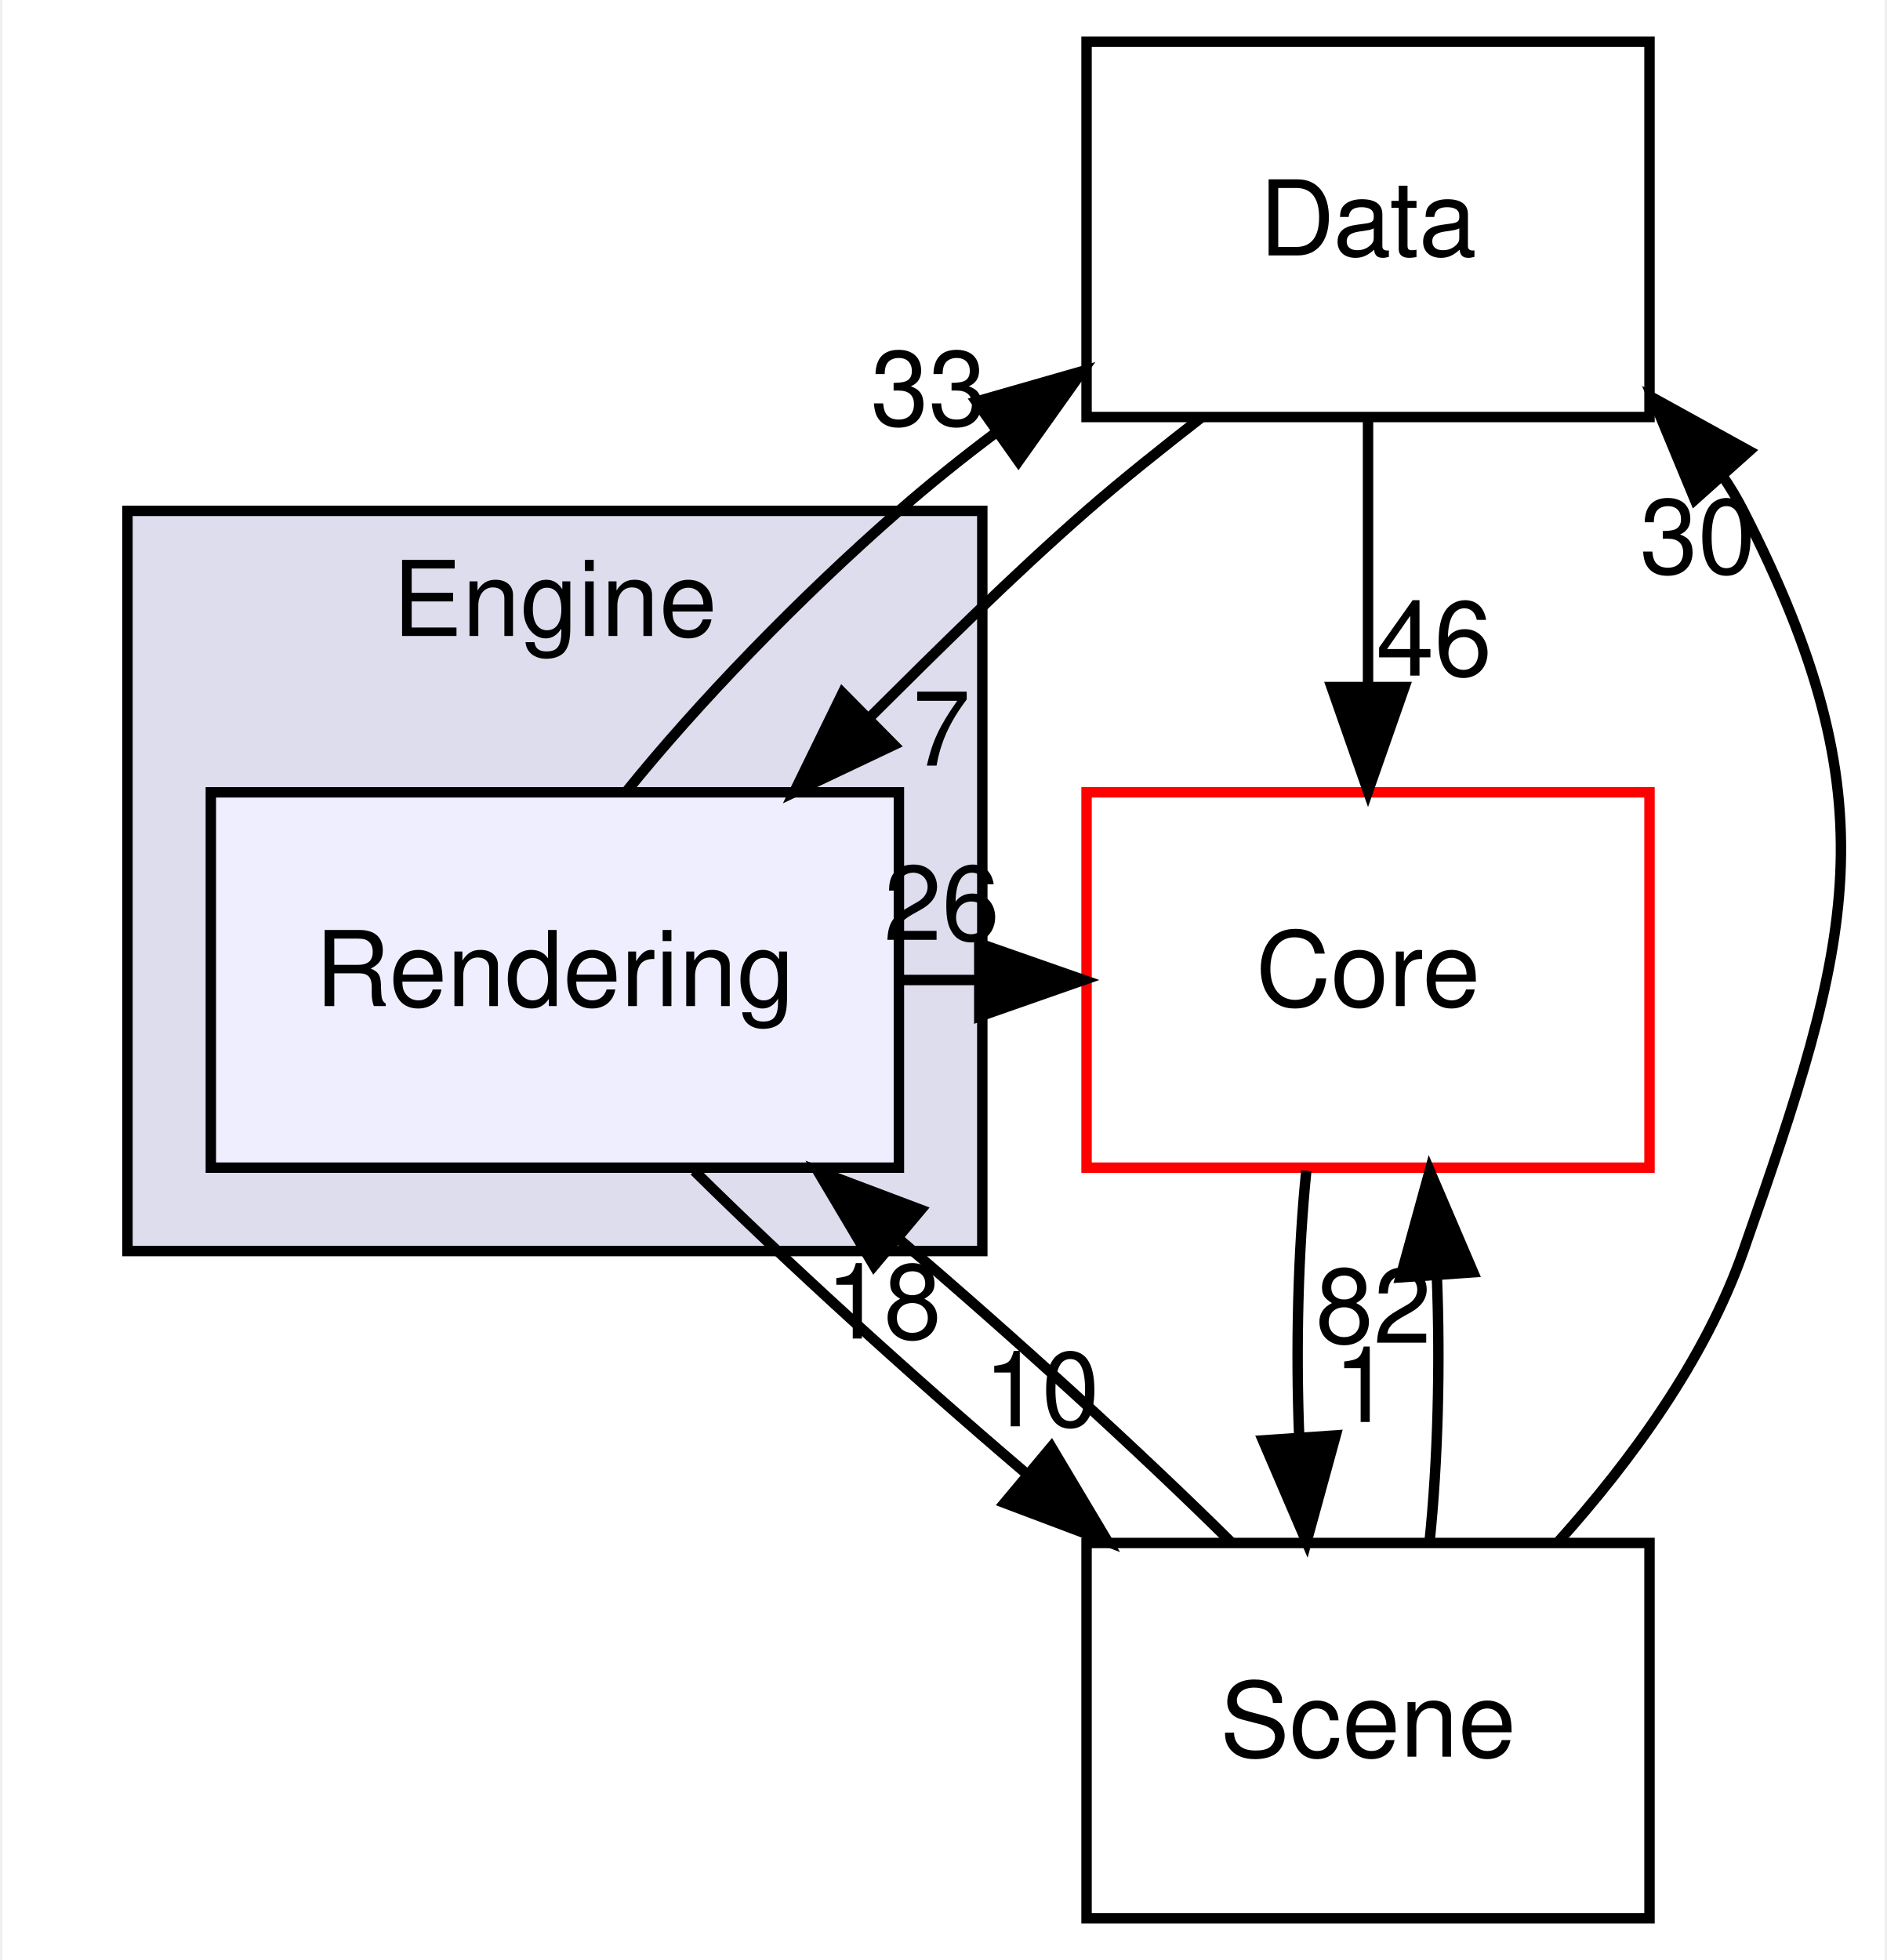
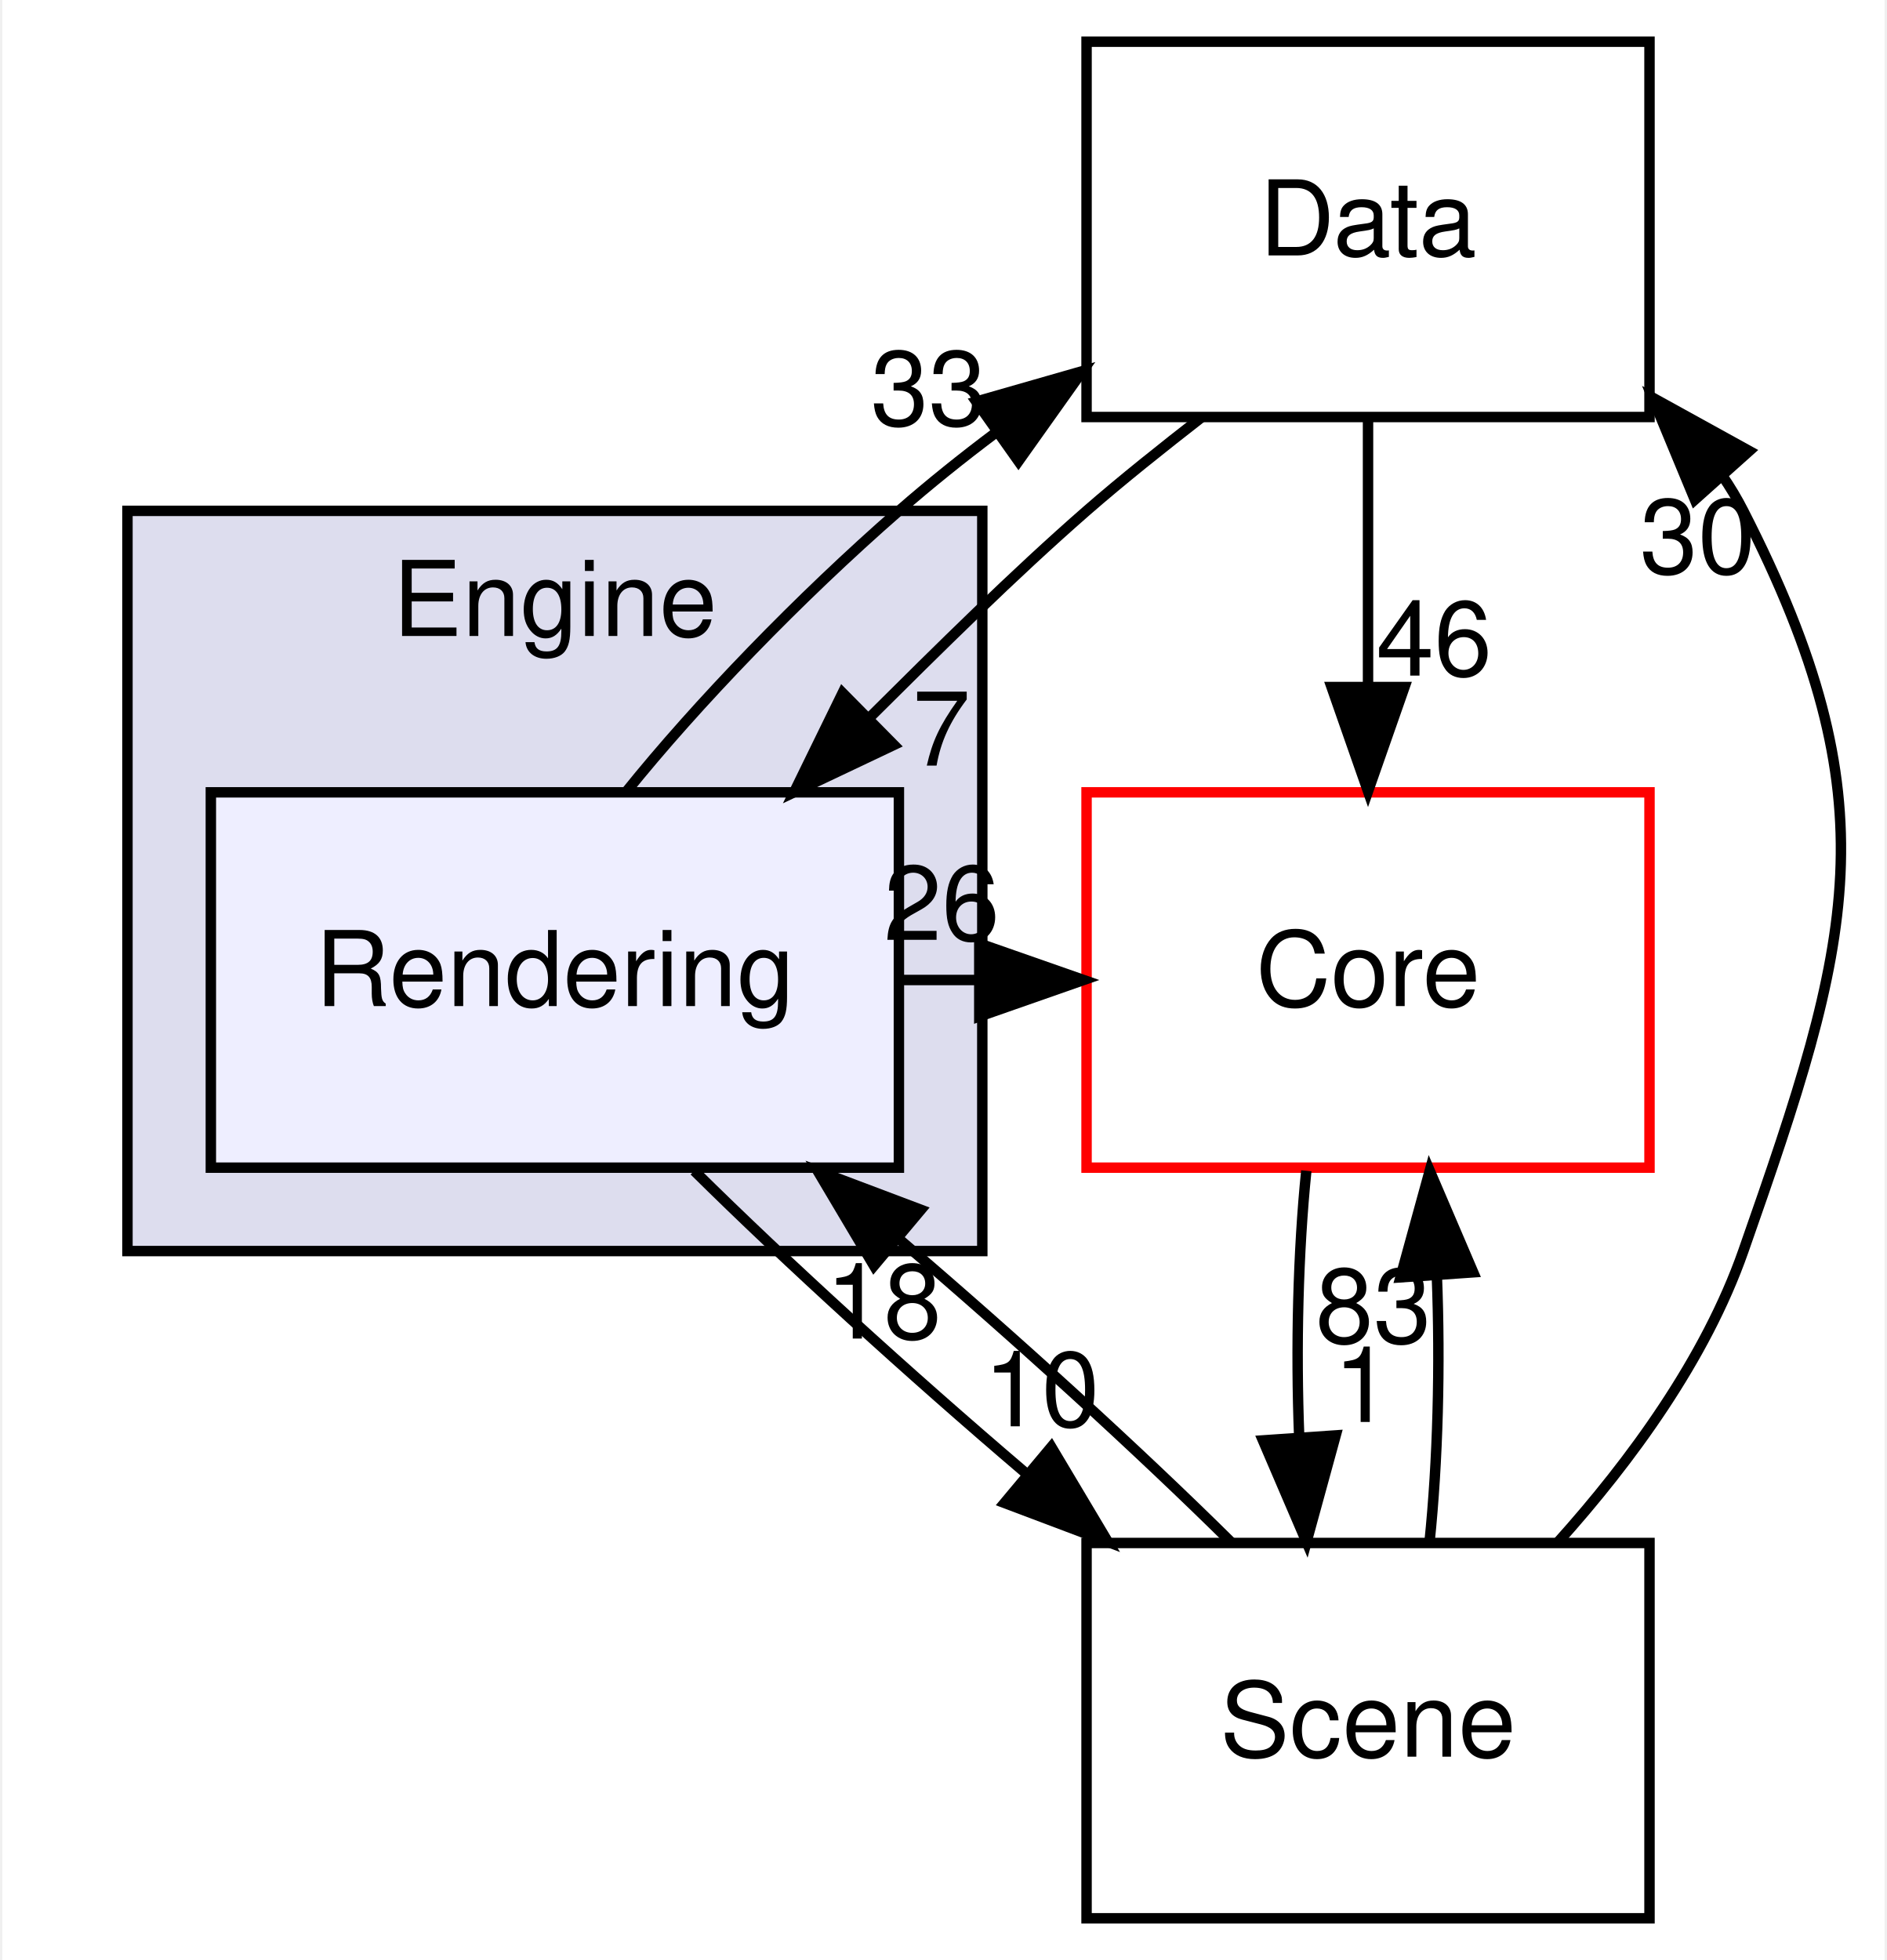
<svg xmlns="http://www.w3.org/2000/svg" xmlns:xlink="http://www.w3.org/1999/xlink" width="181pt" height="188pt" viewBox="0.00 0.00 180.55 188.00">
  <g id="graph0" class="graph" transform="scale(1 1) rotate(0) translate(4 184)">
    <polygon fill="white" stroke="transparent" points="-4,4 -4,-184 176.55,-184 176.55,4 -4,4" />
    <g id="clust1" class="cluster">
      <g id="a_clust1">
        <a xlink:href="dir_3072bc1f55ed1280fe4fbe6b21c78379.html" target="_top" xlink:title="Engine">
          <polygon fill="#ddddee" stroke="black" points="8,-64 8,-135 90,-135 90,-64 8,-64" />
          <text text-anchor="middle" x="49" y="-123" font-family="Helvetica,sans-Serif" font-size="10.00">Engine</text>
        </a>
      </g>
    </g>
    <g id="node1" class="node">
      <g id="a_node1">
        <a xlink:href="dir_6b51c25a1fae8ca1123814c12a4ebb69.html" target="_top" xlink:title="Rendering">
          <polygon fill="#eeeeff" stroke="black" points="82,-108 16,-108 16,-72 82,-72 82,-108" />
          <text text-anchor="middle" x="49" y="-87.5" font-family="Helvetica,sans-Serif" font-size="10.00">Rendering</text>
        </a>
      </g>
    </g>
    <g id="node2" class="node">
      <g id="a_node2">
        <a xlink:href="dir_a46b089ae2655285b8dddf2703c36868.html" target="_top" xlink:title="Data">
          <polygon fill="none" stroke="black" points="154,-180 100,-180 100,-144 154,-144 154,-180" />
          <text text-anchor="middle" x="127" y="-159.5" font-family="Helvetica,sans-Serif" font-size="10.00">Data</text>
        </a>
      </g>
    </g>
    <g id="edge7" class="edge">
      <path fill="none" stroke="black" d="M55.81,-108.01C62.62,-116.48 72.45,-126.67 82,-135 84.92,-137.55 88.09,-140.1 91.36,-142.55" />
      <polygon fill="black" stroke="black" points="89.42,-145.48 99.61,-148.4 93.47,-139.76 89.42,-145.48" />
      <g id="a_edge7-headlabel">
        <a xlink:href="dir_000016_000015.html" target="_top" xlink:title="33">
          <text text-anchor="middle" x="84.85" y="-143.21" font-family="Helvetica,sans-Serif" font-size="10.00">33</text>
        </a>
      </g>
    </g>
    <g id="node3" class="node">
      <g id="a_node3">
        <a xlink:href="dir_a2f0e5642e47e7ed59fe0f0829eafb5f.html" target="_top" xlink:title="Core">
          <polygon fill="white" stroke="red" points="154,-108 100,-108 100,-72 154,-72 154,-108" />
          <text text-anchor="middle" x="127" y="-87.5" font-family="Helvetica,sans-Serif" font-size="10.00">Core</text>
        </a>
      </g>
    </g>
    <g id="edge8" class="edge">
      <path fill="none" stroke="black" d="M82.21,-90C84.67,-90 87.13,-90 89.59,-90" />
      <polygon fill="black" stroke="black" points="89.71,-93.5 99.71,-90 89.71,-86.5 89.71,-93.5" />
      <g id="a_edge8-headlabel">
        <a xlink:href="dir_000016_000004.html" target="_top" xlink:title="26">
          <text text-anchor="middle" x="86.11" y="-93.84" font-family="Helvetica,sans-Serif" font-size="10.00">26</text>
        </a>
      </g>
    </g>
    <g id="node4" class="node">
      <g id="a_node4">
        <a xlink:href="dir_89bb22796d297d82305d45a42e7934d2.html" target="_top" xlink:title="Scene">
          <polygon fill="none" stroke="black" points="154,-36 100,-36 100,0 154,0 154,-36" />
          <text text-anchor="middle" x="127" y="-15.5" font-family="Helvetica,sans-Serif" font-size="10.00">Scene</text>
        </a>
      </g>
    </g>
    <g id="edge9" class="edge">
      <path fill="none" stroke="black" d="M62.37,-71.7C71.19,-62.97 82.97,-52.24 94.11,-42.75" />
      <polygon fill="black" stroke="black" points="96.62,-45.21 102.05,-36.1 92.13,-39.84 96.62,-45.21" />
      <g id="a_edge9-headlabel">
        <a xlink:href="dir_000016_000017.html" target="_top" xlink:title="10">
          <text text-anchor="middle" x="95.69" y="-47.19" font-family="Helvetica,sans-Serif" font-size="10.00">10</text>
        </a>
      </g>
    </g>
    <g id="edge2" class="edge">
      <path fill="none" stroke="black" d="M111.02,-143.96C107.32,-141.08 103.49,-138.04 100,-135 92.99,-128.88 85.82,-121.76 79.08,-115.06" />
      <polygon fill="black" stroke="black" points="81.52,-112.55 71.95,-108.01 76.6,-117.53 81.52,-112.55" />
      <g id="a_edge2-headlabel">
        <a xlink:href="dir_000015_000016.html" target="_top" xlink:title="7">
          <text text-anchor="middle" x="86.08" y="-110.56" font-family="Helvetica,sans-Serif" font-size="10.00">7</text>
        </a>
      </g>
    </g>
    <g id="edge1" class="edge">
      <path fill="none" stroke="black" d="M127,-143.7C127,-135.98 127,-126.71 127,-118.11" />
      <polygon fill="black" stroke="black" points="130.5,-118.1 127,-108.1 123.5,-118.1 130.5,-118.1" />
      <g id="a_edge1-headlabel">
        <a xlink:href="dir_000015_000004.html" target="_top" xlink:title="46">
          <text text-anchor="middle" x="133.34" y="-119.2" font-family="Helvetica,sans-Serif" font-size="10.00">46</text>
        </a>
      </g>
    </g>
    <g id="edge3" class="edge">
      <path fill="none" stroke="black" d="M121.08,-71.7C120.29,-63.98 120.06,-54.71 120.4,-46.11" />
      <polygon fill="black" stroke="black" points="123.9,-46.32 121.1,-36.1 116.92,-45.84 123.9,-46.32" />
      <g id="a_edge3-headlabel">
        <a xlink:href="dir_000004_000017.html" target="_top" xlink:title="1">
          <text text-anchor="middle" x="126.48" y="-47.61" font-family="Helvetica,sans-Serif" font-size="10.00">1</text>
        </a>
      </g>
    </g>
    <g id="edge6" class="edge">
      <path fill="none" stroke="black" d="M113.84,-36.1C105.05,-44.8 93.29,-55.52 82.15,-65.03" />
      <polygon fill="black" stroke="black" points="79.61,-62.59 74.2,-71.7 84.11,-67.96 79.61,-62.59" />
      <g id="a_edge6-headlabel">
        <a xlink:href="dir_000017_000016.html" target="_top" xlink:title="18">
          <text text-anchor="middle" x="80.54" y="-55.61" font-family="Helvetica,sans-Serif" font-size="10.00">18</text>
        </a>
      </g>
    </g>
    <g id="edge4" class="edge">
      <path fill="none" stroke="black" d="M145.22,-36.08C152.2,-43.85 159.36,-53.62 163,-64 173.45,-93.78 177.37,-106.9 163,-135 162.41,-136.16 161.74,-137.28 161,-138.36" />
      <polygon fill="black" stroke="black" points="158.35,-136.07 154.29,-145.86 163.57,-140.74 158.35,-136.07" />
      <g id="a_edge4-headlabel">
        <a xlink:href="dir_000017_000015.html" target="_top" xlink:title="30">
          <text text-anchor="middle" x="158.63" y="-129" font-family="Helvetica,sans-Serif" font-size="10.00">30</text>
        </a>
      </g>
    </g>
    <g id="edge5" class="edge">
      <path fill="none" stroke="black" d="M132.9,-36.1C133.7,-43.79 133.94,-53.05 133.6,-61.67" />
      <polygon fill="black" stroke="black" points="130.11,-61.48 132.92,-71.7 137.09,-61.96 130.11,-61.48" />
      <g id="a_edge5-headlabel">
-         <a xlink:href="dir_000017_000004.html" target="_top" xlink:title="82">
-           <text text-anchor="middle" x="127.52" y="-55.2" font-family="Helvetica,sans-Serif" font-size="10.00">82</text>
+         <a xlink:href="dir_000017_000004.html" target="_top" xlink:title="83">
+           <text text-anchor="middle" x="127.52" y="-55.2" font-family="Helvetica,sans-Serif" font-size="10.00">83</text>
        </a>
      </g>
    </g>
  </g>
</svg>
